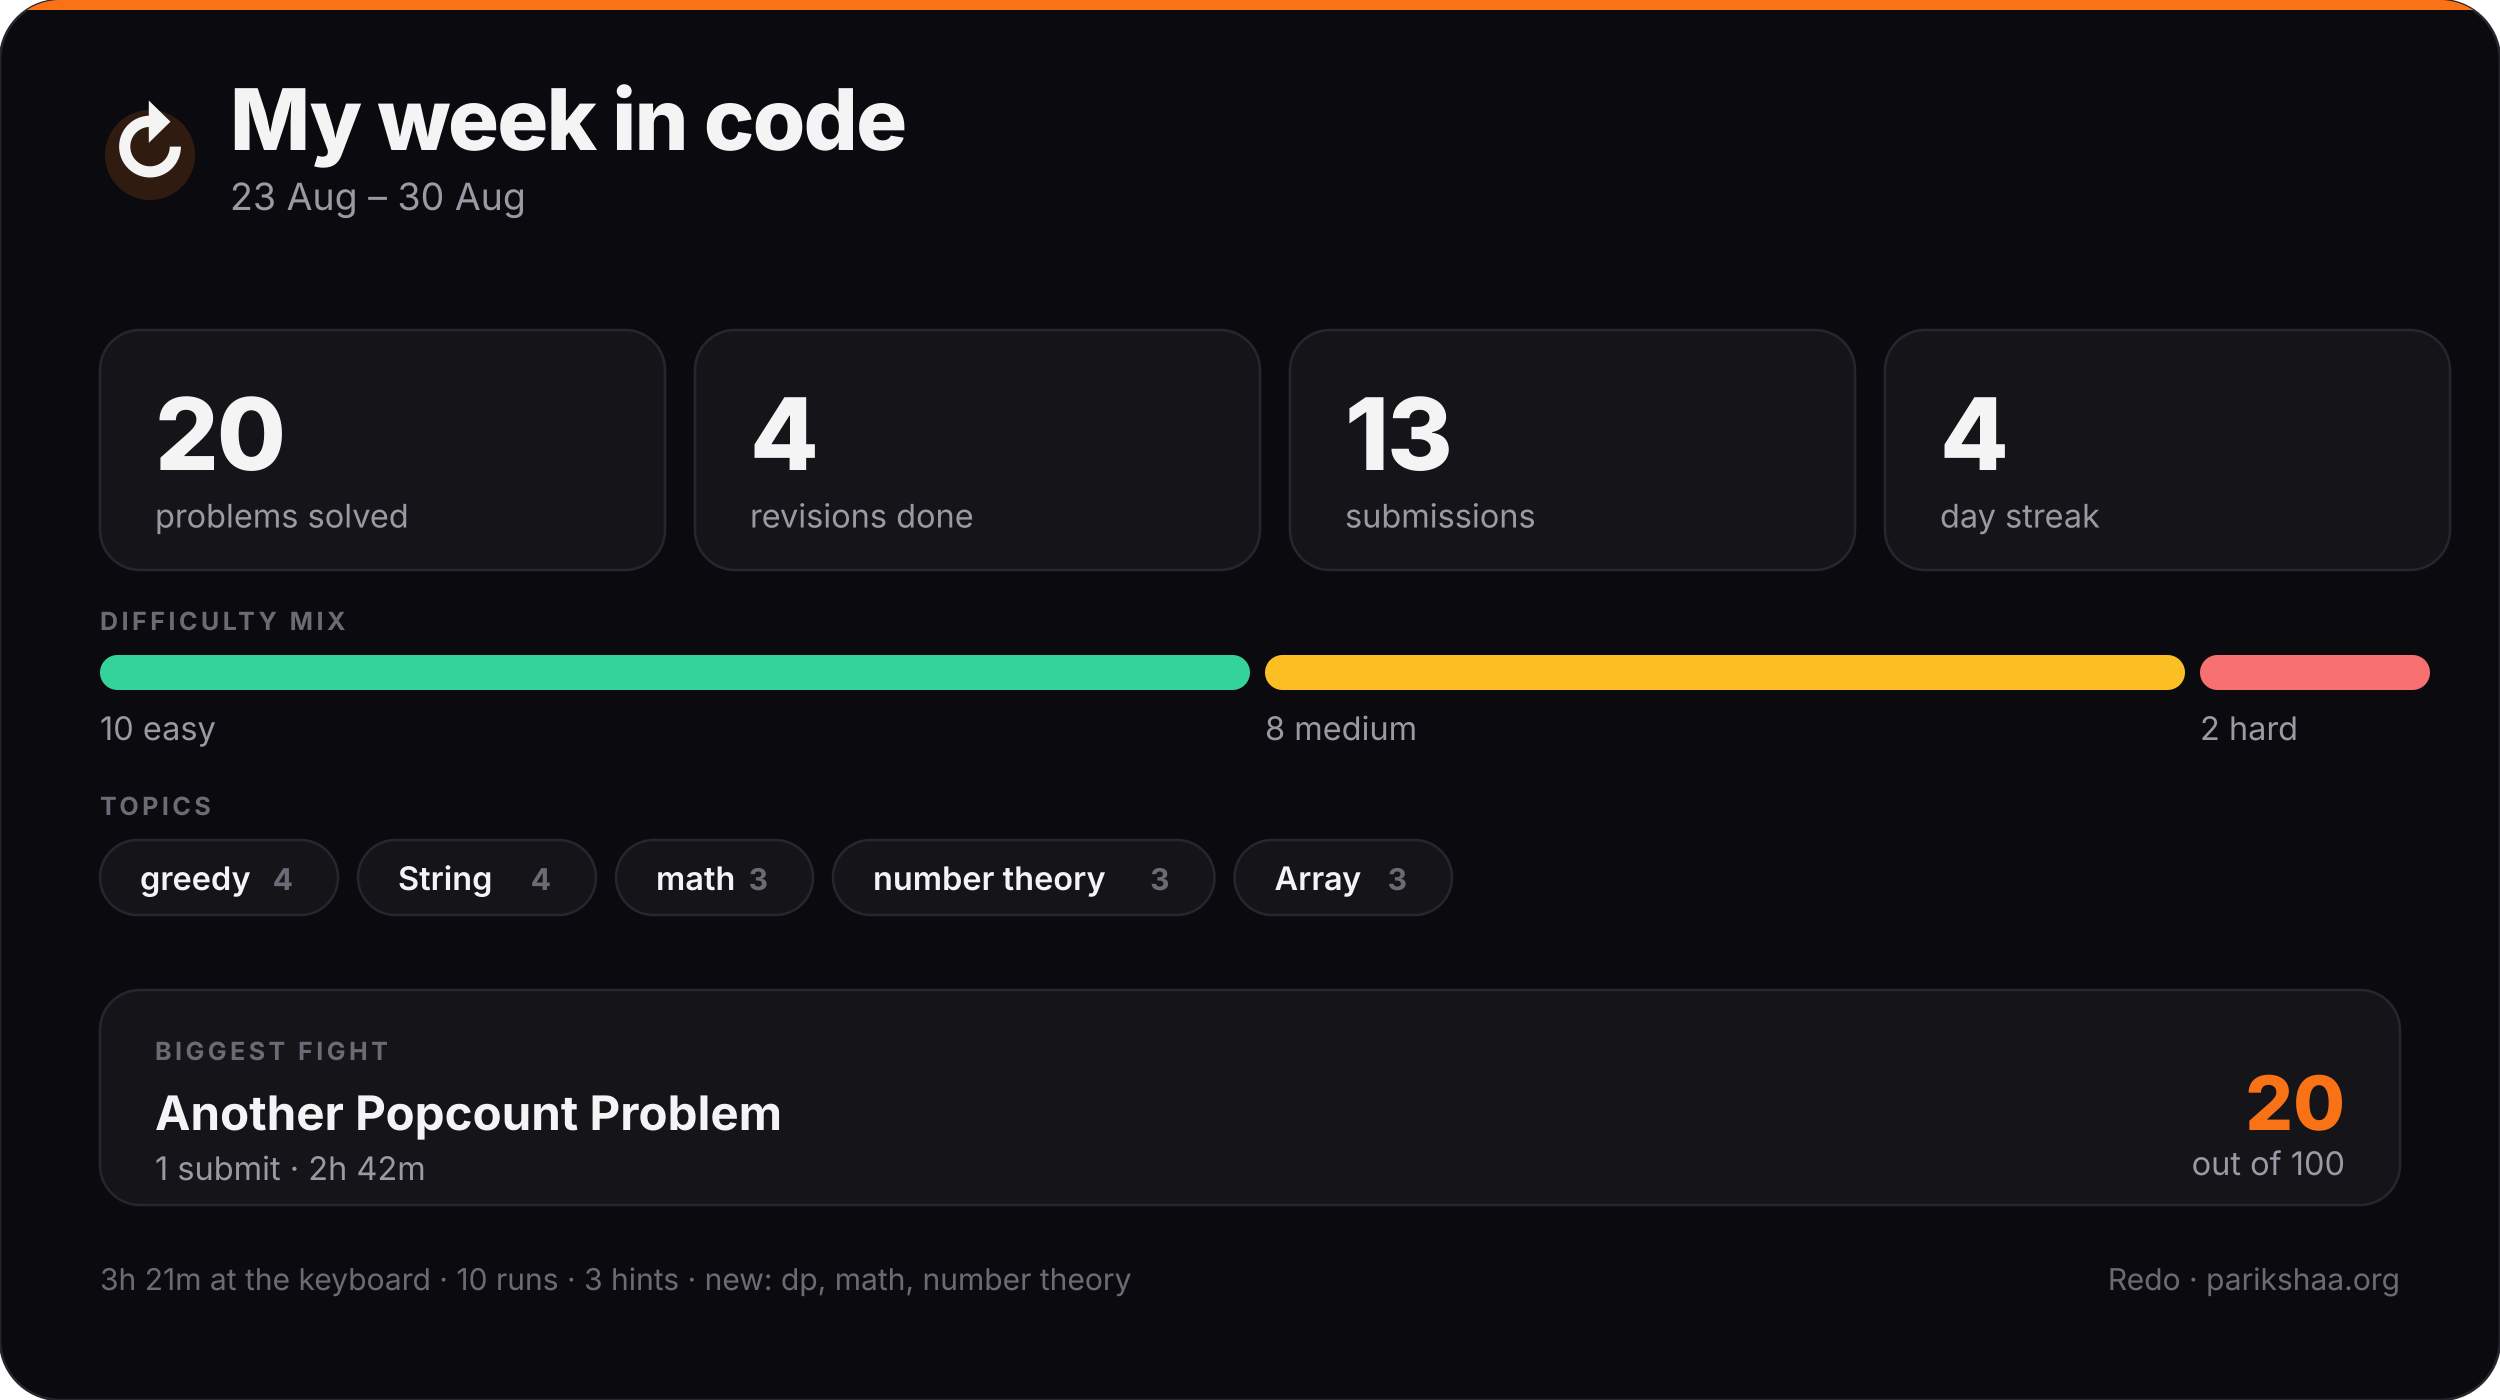
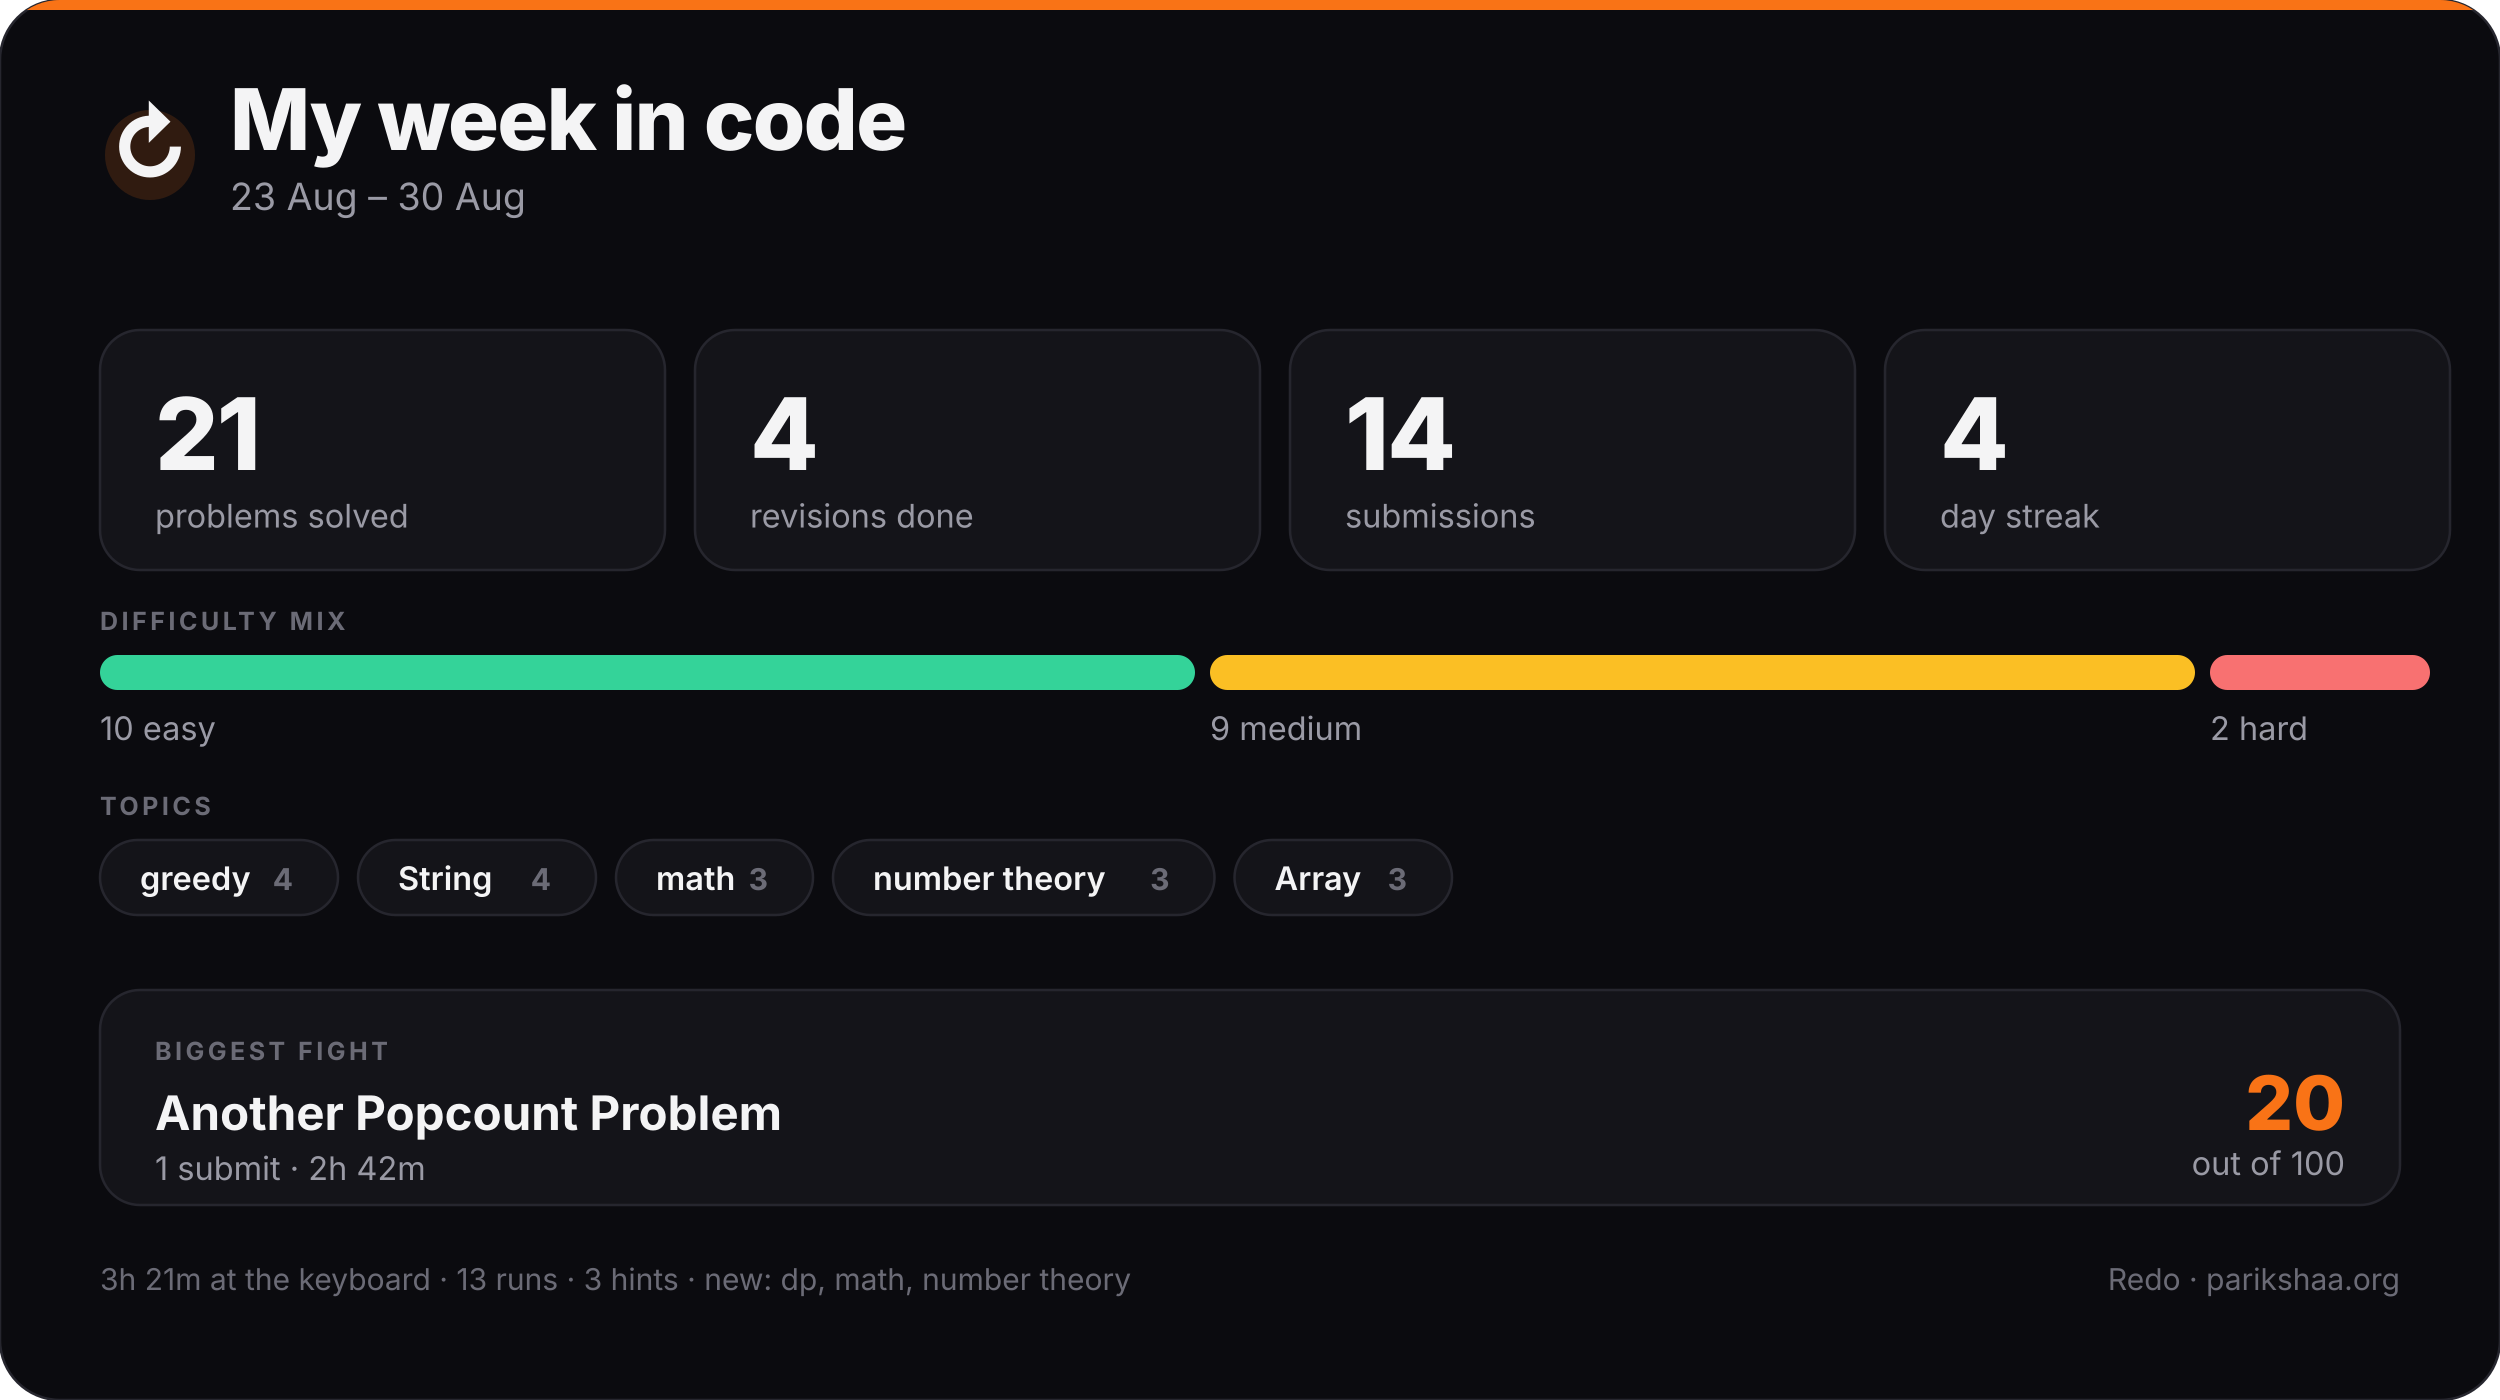
<svg xmlns="http://www.w3.org/2000/svg" width="1000" height="560" viewBox="0 0 1000 560" role="img" aria-label="Week in code">
  <style>
    text { font-family: -apple-system, BlinkMacSystemFont, "Segoe UI", Inter, sans-serif; }
    .title { fill: #f4f4f5; font-size: 34px; font-weight: 800; letter-spacing: -0.02em; }
    .sub { fill: #9a9aa5; font-size: 15px; }
    .big { fill: #f4f4f5; font-size: 40px; font-weight: 800; letter-spacing: -0.02em; }
    .small { fill: #9a9aa5; font-size: 13px; }
    .label { fill: #6b6b76; font-size: 10px; letter-spacing: 0.14em; font-weight: 700; }
    .chip { fill: #f4f4f5; font-size: 13px; font-weight: 600; }
    .chipCount { fill: #6b6b76; font-size: 12px; font-weight: 700; }
    .fightTitle { fill: #f4f4f5; font-size: 19px; font-weight: 700; }
    .fightScore { fill: #f97316; font-size: 30px; font-weight: 800; }
    .foot { fill: #6b6b76; font-size: 12px; }
    .rise { animation: rise 620ms cubic-bezier(.2,.8,.2,1) both; }
    @keyframes rise { from { opacity: 0; transform: translateY(8px); } to { opacity: 1; transform: none; } }
    @media (prefers-reduced-motion: reduce) { .rise { animation: none; } }
  </style>
  <defs>
    <clipPath id="card">
      <rect width="1000" height="560" rx="24" />
    </clipPath>
  </defs>
  <rect width="1000" height="560" rx="24" fill="#0b0b0f" stroke="#26262e" />
  <rect x="0" y="0" width="1000" height="4" fill="#f97316" clip-path="url(#card)" />
  <circle cx="60" cy="62" r="18" fill="#f97316" opacity="0.16" />
  <text x="60" y="71" class="title" fill="#f97316" text-anchor="middle" font-size="24">↻</text>
  <text x="92" y="60" class="title">My week in code</text>
  <text x="92" y="84" class="sub">23 Aug – 30 Aug</text>
  <g class="rise" style="animation-delay:0s">
    <rect x="40" y="132" width="226" height="96" rx="16" fill="#141419" stroke="#26262e" />
-     <text x="62" y="188" class="big">20</text>
+     <text x="62" y="188" class="big">21</text>
    <text x="62" y="211" class="small">problems solved</text>
  </g>
  <g class="rise" style="animation-delay:0.07s">
    <rect x="278" y="132" width="226" height="96" rx="16" fill="#141419" stroke="#26262e" />
    <text x="300" y="188" class="big">4</text>
    <text x="300" y="211" class="small">revisions done</text>
  </g>
  <g class="rise" style="animation-delay:0.14s">
    <rect x="516" y="132" width="226" height="96" rx="16" fill="#141419" stroke="#26262e" />
-     <text x="538" y="188" class="big">13</text>
+     <text x="538" y="188" class="big">14</text>
    <text x="538" y="211" class="small">submissions</text>
  </g>
  <g class="rise" style="animation-delay:0.21s">
    <rect x="754" y="132" width="226" height="96" rx="16" fill="#141419" stroke="#26262e" />
    <text x="776" y="188" class="big">4</text>
    <text x="776" y="211" class="small">day streak</text>
  </g>
  <text x="40" y="252" class="label">DIFFICULTY MIX</text>
-   <rect x="40" y="262" width="460" height="14" rx="7" fill="#34d399" />
+   <rect x="40" y="262" width="438" height="14" rx="7" fill="#34d399" />
  <text x="40" y="296" class="small" fill="#34d399">10 easy</text>
-   <rect x="506" y="262" width="368" height="14" rx="7" fill="#fbbf24" />
-   <text x="506" y="296" class="small" fill="#fbbf24">8 medium</text>
-   <rect x="880" y="262" width="92" height="14" rx="7" fill="#f87171" />
-   <text x="880" y="296" class="small" fill="#f87171">2 hard</text>
+   <rect x="484" y="262" width="394" height="14" rx="7" fill="#fbbf24" />
+   <text x="484" y="296" class="small" fill="#fbbf24">9 medium</text>
+   <rect x="884" y="262" width="88" height="14" rx="7" fill="#f87171" />
+   <text x="884" y="296" class="small" fill="#f87171">2 hard</text>
  <text x="40" y="326" class="label">TOPICS</text>
  <g class="rise">
    <rect x="40" y="336" width="95.2" height="30" rx="15" fill="#141419" stroke="#26262e" />
    <text x="56" y="356" class="chip">greedy</text>
    <text x="117.2" y="356" class="chipCount" text-anchor="end">4</text>
  </g>
  <g class="rise">
    <rect x="143.2" y="336" width="95.2" height="30" rx="15" fill="#141419" stroke="#26262e" />
    <text x="159.2" y="356" class="chip">String</text>
    <text x="220.4" y="356" class="chipCount" text-anchor="end">4</text>
  </g>
  <g class="rise">
    <rect x="246.4" y="336" width="78.8" height="30" rx="15" fill="#141419" stroke="#26262e" />
    <text x="262.4" y="356" class="chip">math</text>
    <text x="307.2" y="356" class="chipCount" text-anchor="end">3</text>
  </g>
  <g class="rise">
    <rect x="333.2" y="336" width="152.6" height="30" rx="15" fill="#141419" stroke="#26262e" />
    <text x="349.2" y="356" class="chip">number theory</text>
    <text x="467.8" y="356" class="chipCount" text-anchor="end">3</text>
  </g>
  <g class="rise">
    <rect x="493.8" y="336" width="87" height="30" rx="15" fill="#141419" stroke="#26262e" />
    <text x="509.8" y="356" class="chip">Array</text>
    <text x="562.8" y="356" class="chipCount" text-anchor="end">3</text>
  </g>
  <g class="rise" style="animation-delay:.25s">
    <rect x="40" y="396" width="920" height="86" rx="16" fill="#141419" stroke="#26262e" />
    <text x="62" y="424" class="label">BIGGEST FIGHT</text>
    <text x="62" y="452" class="fightTitle">Another Popcount Problem</text>
    <text x="62" y="472" class="small">1 submit · 2h 42m</text>
    <text x="938" y="452" class="fightScore" text-anchor="end">20</text>
    <text x="938" y="470" class="small" text-anchor="end">out of 100</text>
  </g>
-   <text x="40" y="516" class="foot">3h 21m at the keyboard · 10 runs · 3 hints · new: dp, math, number theory</text>
+   <text x="40" y="516" class="foot">3h 21m at the keyboard · 13 runs · 3 hints · new: dp, math, number theory</text>
  <text x="960" y="516" class="foot" text-anchor="end">Redo · parikshaa.org</text>
</svg>
